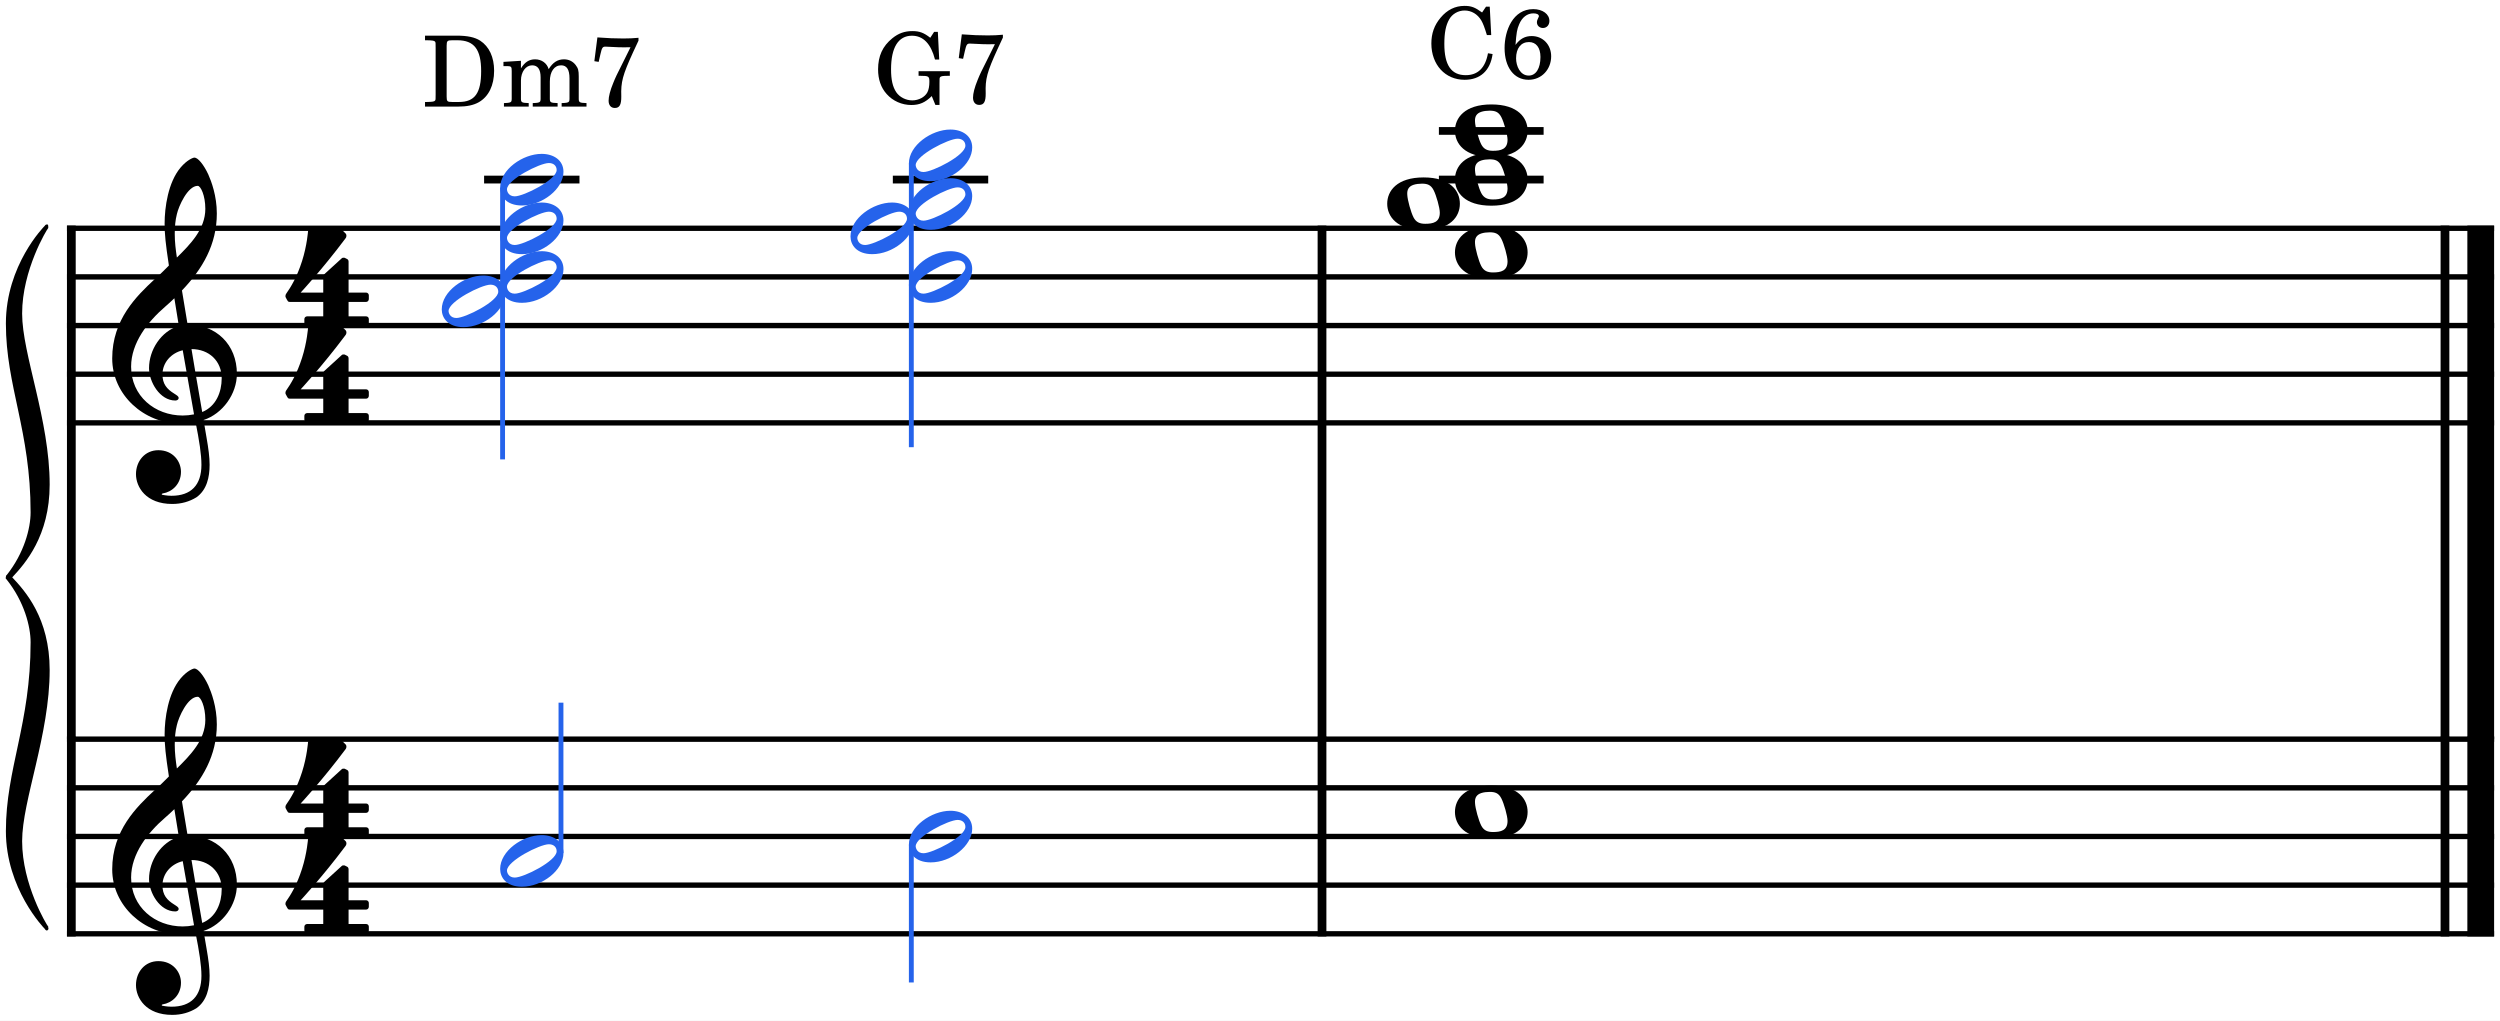
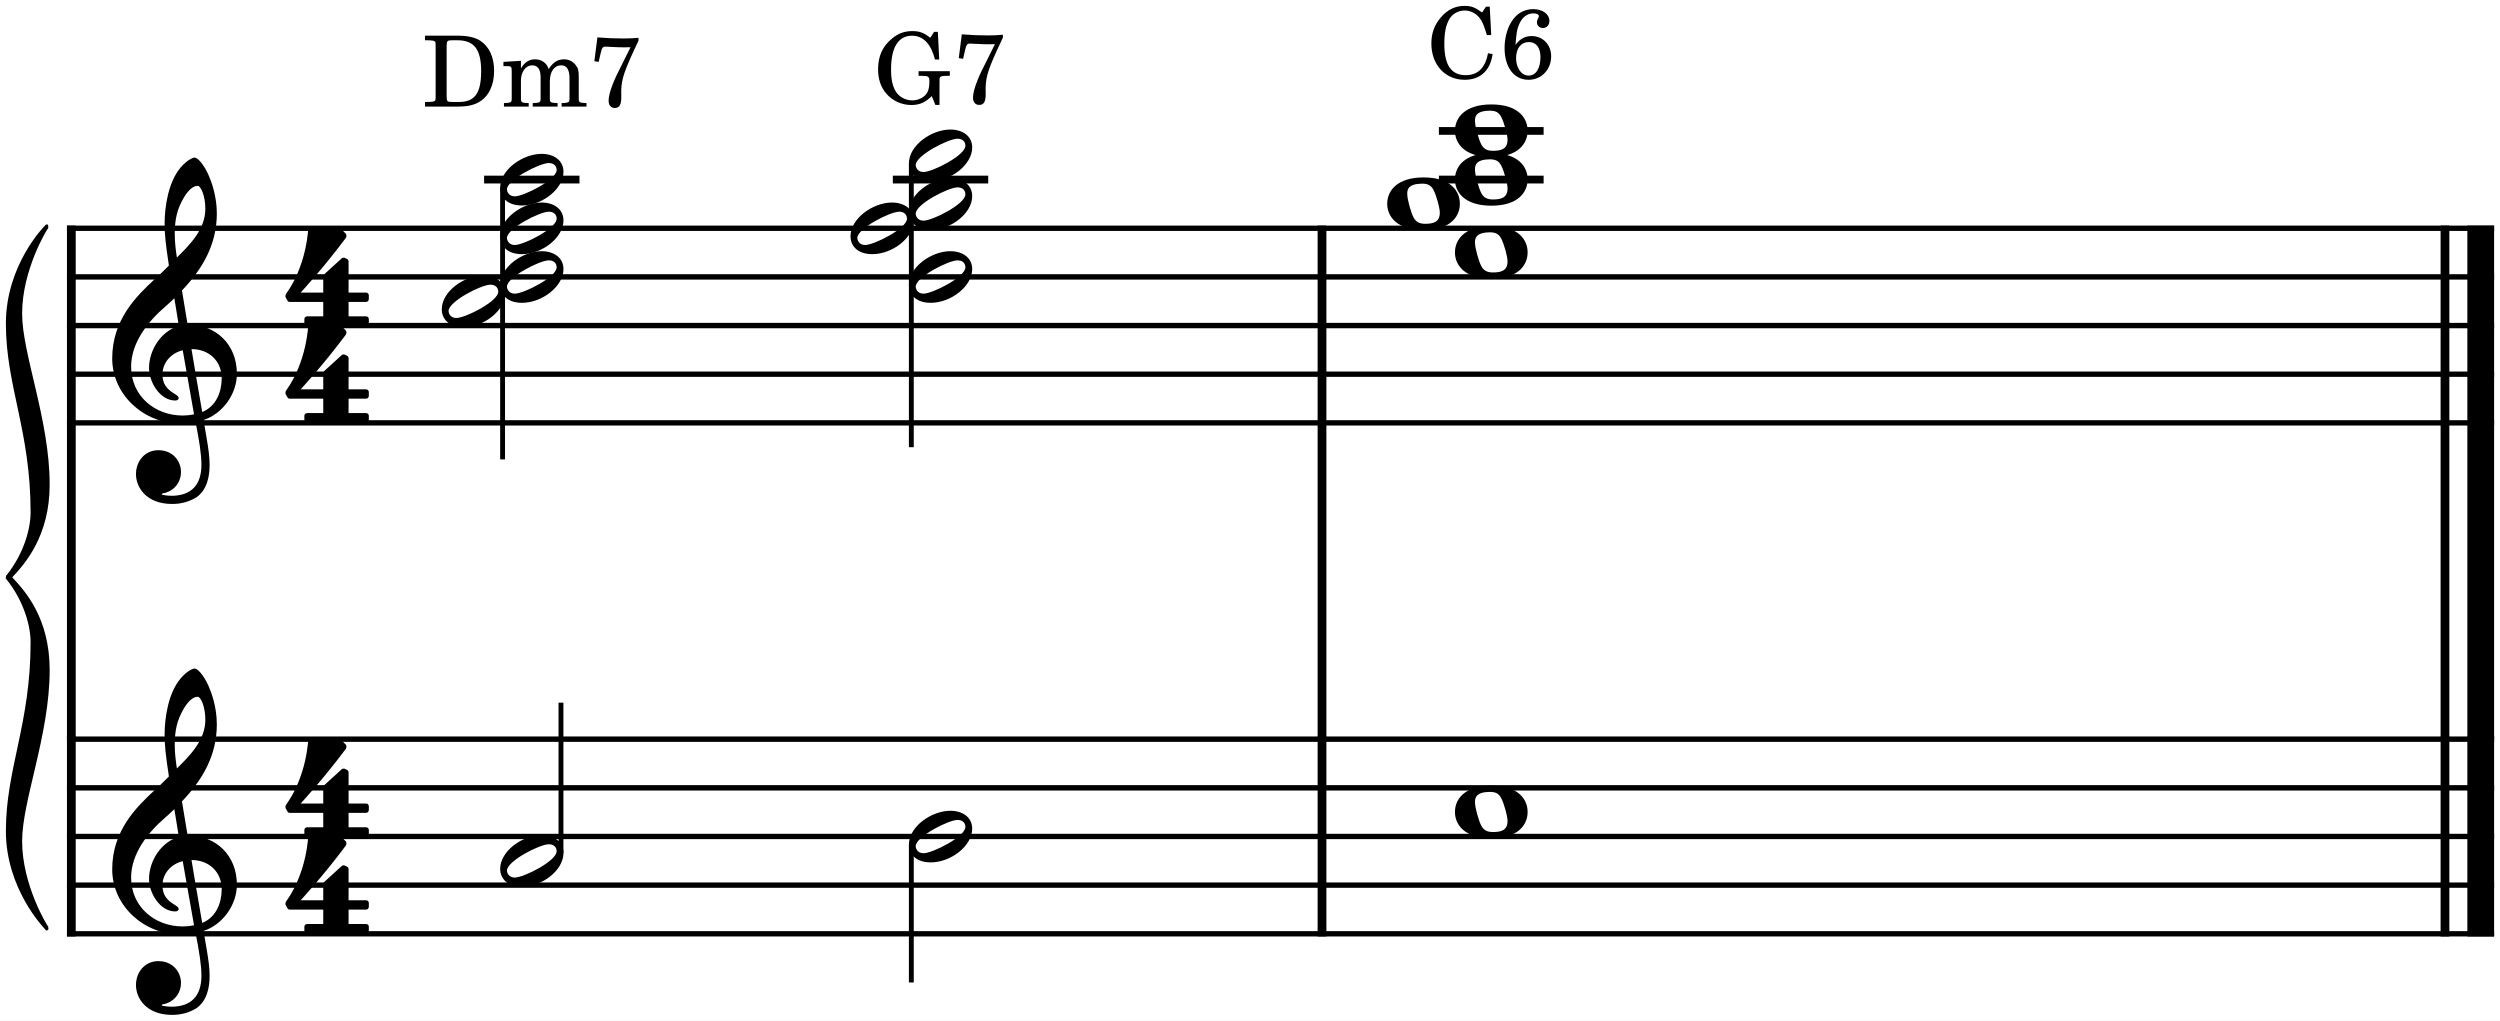
<svg xmlns="http://www.w3.org/2000/svg" width="89.911mm" height="36.708mm" viewBox="0 0 4247.78 1734.24" version="1.2" baseProfile="full">
  <path class="" fill="#ffffff" fill-rule="evenodd" d="M0,0 L4247.78,0 L4247.78,1734.24 L0,1734.24 L0,0 " />
  <polyline class="StaffLines" fill="none" stroke="#000000" stroke-width="9.09" stroke-linejoin="bevel" points="113.77,387.816 4237.78,387.816" />
  <polyline class="StaffLines" fill="none" stroke="#000000" stroke-width="9.09" stroke-linejoin="bevel" points="113.77,470.493 4237.78,470.493" />
  <polyline class="StaffLines" fill="none" stroke="#000000" stroke-width="9.09" stroke-linejoin="bevel" points="113.77,553.17 4237.78,553.17" />
  <polyline class="StaffLines" fill="none" stroke="#000000" stroke-width="9.09" stroke-linejoin="bevel" points="113.77,635.847 4237.78,635.847" />
  <polyline class="StaffLines" fill="none" stroke="#000000" stroke-width="9.09" stroke-linejoin="bevel" points="113.77,718.524 4237.78,718.524" />
  <polyline class="StaffLines" fill="none" stroke="#000000" stroke-width="9.09" stroke-linejoin="bevel" points="113.77,1255.93 4237.78,1255.93" />
  <polyline class="StaffLines" fill="none" stroke="#000000" stroke-width="9.09" stroke-linejoin="bevel" points="113.77,1338.6 4237.78,1338.6" />
  <polyline class="StaffLines" fill="none" stroke="#000000" stroke-width="9.09" stroke-linejoin="bevel" points="113.77,1421.28 4237.78,1421.28" />
  <polyline class="StaffLines" fill="none" stroke="#000000" stroke-width="9.09" stroke-linejoin="bevel" points="113.77,1503.96 4237.78,1503.96" />
  <polyline class="StaffLines" fill="none" stroke="#000000" stroke-width="9.09" stroke-linejoin="bevel" points="113.77,1586.63 4237.78,1586.63" />
  <polyline class="BarLine" fill="none" stroke="#000000" stroke-width="14.88" stroke-linejoin="bevel" points="4154.28,383.268 4154.28,1255.93" />
  <polyline class="BarLine" fill="none" stroke="#000000" stroke-width="45.47" stroke-linejoin="bevel" points="4215.04,383.268 4215.04,1255.93" />
  <polyline class="BarLine" fill="none" stroke="#000000" stroke-width="14.88" stroke-linejoin="bevel" points="121.211,383.268 121.211,1255.93" />
  <polyline class="BarLine" fill="none" stroke="#000000" stroke-width="14.88" stroke-linejoin="bevel" points="2246.24,383.268 2246.24,1255.93" />
  <polyline class="BarLine" fill="none" stroke="#000000" stroke-width="14.88" stroke-linejoin="bevel" points="4154.28,1251.38 4154.28,1591.18" />
  <polyline class="BarLine" fill="none" stroke="#000000" stroke-width="45.47" stroke-linejoin="bevel" points="4215.04,1251.38 4215.04,1591.18" />
  <polyline class="BarLine" fill="none" stroke="#000000" stroke-width="14.88" stroke-linejoin="bevel" points="121.211,1251.38 121.211,1591.18" />
  <polyline class="BarLine" fill="none" stroke="#000000" stroke-width="14.88" stroke-linejoin="bevel" points="2246.24,1251.38 2246.24,1591.18" />
  <polyline class="LedgerLine" fill="none" stroke="#000000" stroke-width="13.23" stroke-linejoin="bevel" points="1517.02,305.138 1679.08,305.138" />
  <polyline class="LedgerLine" fill="none" stroke="#000000" stroke-width="13.23" stroke-linejoin="bevel" points="2444.84,305.138 2622.78,305.138" />
  <polyline class="LedgerLine" fill="none" stroke="#000000" stroke-width="13.23" stroke-linejoin="bevel" points="2444.84,222.461 2622.78,222.461" />
  <polyline class="LedgerLine" fill="none" stroke="#000000" stroke-width="13.23" stroke-linejoin="bevel" points="822.536,305.138 984.597,305.138" />
-   <polyline class="Stem" fill="none" stroke="#2563eb" stroke-width="8.27" stroke-linejoin="bevel" points="853.953,319.028 853.953,780.532" />
-   <polyline class="Stem" fill="none" stroke="#2563eb" stroke-width="8.27" stroke-linejoin="bevel" points="1548.44,277.69 1548.44,759.863" />
-   <polyline class="Stem" fill="none" stroke="#2563eb" stroke-width="8.27" stroke-linejoin="bevel" points="1548.44,1435.17 1548.44,1669.31" />
-   <polyline class="Stem" fill="none" stroke="#2563eb" stroke-width="8.27" stroke-linejoin="bevel" points="953.166,1449.39 953.166,1193.92" />
-   <path class="Note" fill="#2563eb" d="M874.644,498.959 C863.721,498.959 861.404,490.022 861.404,487.043 C861.404,470.824 917.012,442.358 932.569,442.358 C940.513,442.358 945.809,446.992 945.809,454.274 C945.809,470.824 889.87,498.959 874.644,498.959 M920.322,426.801 C888.215,426.801 849.819,453.612 849.819,484.395 C849.819,498.628 860.08,514.516 886.891,514.516 C921.315,514.516 957.394,486.381 957.394,457.253 C957.394,437.724 940.844,426.801 920.322,426.801" />
-   <path class="Note" fill="#2563eb" d="M775.418,540.297 C764.495,540.297 762.178,531.36 762.178,528.381 C762.178,512.162 817.786,483.696 833.343,483.696 C841.287,483.696 846.583,488.33 846.583,495.612 C846.583,512.162 790.644,540.297 775.418,540.297 M821.096,468.139 C788.989,468.139 750.593,494.95 750.593,525.733 C750.593,539.966 760.854,555.854 787.665,555.854 C822.089,555.854 858.168,527.719 858.168,498.591 C858.168,479.062 841.618,468.139 821.096,468.139" />
-   <path class="Note" fill="#2563eb" d="M1569.13,292.266 C1558.21,292.266 1555.89,283.329 1555.89,280.35 C1555.89,264.131 1611.5,235.665 1627.06,235.665 C1635,235.665 1640.3,240.299 1640.3,247.581 C1640.3,264.131 1584.36,292.266 1569.13,292.266 M1614.81,220.108 C1582.7,220.108 1544.31,246.919 1544.31,277.702 C1544.31,291.935 1554.57,307.823 1581.38,307.823 C1615.8,307.823 1651.88,279.688 1651.88,250.56 C1651.88,231.031 1635.33,220.108 1614.81,220.108" />
-   <path class="Note" fill="#2563eb" d="M1569.13,374.943 C1558.21,374.943 1555.89,366.006 1555.89,363.027 C1555.89,346.808 1611.5,318.342 1627.06,318.342 C1635,318.342 1640.3,322.976 1640.3,330.258 C1640.3,346.808 1584.36,374.943 1569.13,374.943 M1614.81,302.785 C1582.7,302.785 1544.31,329.596 1544.31,360.379 C1544.31,374.612 1554.57,390.5 1581.38,390.5 C1615.8,390.5 1651.88,362.365 1651.88,333.237 C1651.88,313.708 1635.33,302.785 1614.81,302.785" />
-   <path class="Note" fill="#2563eb" d="M1469.91,416.282 C1458.98,416.282 1456.67,407.345 1456.67,404.366 C1456.67,388.147 1512.27,359.681 1527.83,359.681 C1535.78,359.681 1541.07,364.315 1541.07,371.597 C1541.07,388.147 1485.13,416.282 1469.91,416.282 M1515.58,344.124 C1483.48,344.124 1445.08,370.935 1445.08,401.718 C1445.08,415.951 1455.34,431.839 1482.15,431.839 C1516.58,431.839 1552.66,403.704 1552.66,374.576 C1552.66,355.047 1536.11,344.124 1515.58,344.124" />
-   <path class="Note" fill="#2563eb" d="M1569.13,498.959 C1558.21,498.959 1555.89,490.022 1555.89,487.043 C1555.89,470.824 1611.5,442.358 1627.06,442.358 C1635,442.358 1640.3,446.992 1640.3,454.274 C1640.3,470.824 1584.36,498.959 1569.13,498.959 M1614.81,426.801 C1582.7,426.801 1544.31,453.612 1544.31,484.395 C1544.31,498.628 1554.57,514.516 1581.38,514.516 C1615.8,514.516 1651.88,486.381 1651.88,457.253 C1651.88,437.724 1635.33,426.801 1614.81,426.801" />
-   <path class="Note" fill="#2563eb" d="M874.644,333.604 C863.721,333.604 861.404,324.667 861.404,321.688 C861.404,305.469 917.012,277.003 932.569,277.003 C940.513,277.003 945.809,281.637 945.809,288.919 C945.809,305.469 889.87,333.604 874.644,333.604 M920.322,261.446 C888.215,261.446 849.819,288.257 849.819,319.04 C849.819,333.273 860.08,349.161 886.891,349.161 C921.315,349.161 957.394,321.026 957.394,291.898 C957.394,272.369 940.844,261.446 920.322,261.446" />
-   <path class="Note" fill="#2563eb" d="M874.644,416.282 C863.721,416.282 861.404,407.345 861.404,404.366 C861.404,388.147 917.012,359.681 932.569,359.681 C940.513,359.681 945.809,364.315 945.809,371.597 C945.809,388.147 889.87,416.282 874.644,416.282 M920.322,344.124 C888.215,344.124 849.819,370.935 849.819,401.718 C849.819,415.951 860.08,431.839 886.891,431.839 C921.315,431.839 957.394,403.704 957.394,374.576 C957.394,355.047 940.844,344.124 920.322,344.124" />
+   <polyline class="Stem" fill="none" stroke="#000000" stroke-width="8.27" stroke-linejoin="bevel" points="853.953,319.028 853.953,780.532" />
+   <polyline class="Stem" fill="none" stroke="#000000" stroke-width="8.27" stroke-linejoin="bevel" points="1548.44,277.69 1548.44,759.863" />
+   <polyline class="Stem" fill="none" stroke="#000000" stroke-width="8.27" stroke-linejoin="bevel" points="1548.44,1435.17 1548.44,1669.31" />
+   <polyline class="Stem" fill="none" stroke="#000000" stroke-width="8.27" stroke-linejoin="bevel" points="953.166,1449.39 953.166,1193.92" />
+   <path class="Note" d="M874.644,498.959 C863.721,498.959 861.404,490.022 861.404,487.043 C861.404,470.824 917.012,442.358 932.569,442.358 C940.513,442.358 945.809,446.992 945.809,454.274 C945.809,470.824 889.87,498.959 874.644,498.959 M920.322,426.801 C888.215,426.801 849.819,453.612 849.819,484.395 C849.819,498.628 860.08,514.516 886.891,514.516 C921.315,514.516 957.394,486.381 957.394,457.253 C957.394,437.724 940.844,426.801 920.322,426.801" />
+   <path class="Note" d="M775.418,540.297 C764.495,540.297 762.178,531.36 762.178,528.381 C762.178,512.162 817.786,483.696 833.343,483.696 C841.287,483.696 846.583,488.33 846.583,495.612 C846.583,512.162 790.644,540.297 775.418,540.297 M821.096,468.139 C788.989,468.139 750.593,494.95 750.593,525.733 C750.593,539.966 760.854,555.854 787.665,555.854 C822.089,555.854 858.168,527.719 858.168,498.591 C858.168,479.062 841.618,468.139 821.096,468.139" />
+   <path class="Note" d="M1569.13,292.266 C1558.21,292.266 1555.89,283.329 1555.89,280.35 C1555.89,264.131 1611.5,235.665 1627.06,235.665 C1635,235.665 1640.3,240.299 1640.3,247.581 C1640.3,264.131 1584.36,292.266 1569.13,292.266 M1614.81,220.108 C1582.7,220.108 1544.31,246.919 1544.31,277.702 C1544.31,291.935 1554.57,307.823 1581.38,307.823 C1615.8,307.823 1651.88,279.688 1651.88,250.56 C1651.88,231.031 1635.33,220.108 1614.81,220.108" />
+   <path class="Note" d="M1569.13,374.943 C1558.21,374.943 1555.89,366.006 1555.89,363.027 C1555.89,346.808 1611.5,318.342 1627.06,318.342 C1635,318.342 1640.3,322.976 1640.3,330.258 C1640.3,346.808 1584.36,374.943 1569.13,374.943 M1614.81,302.785 C1582.7,302.785 1544.31,329.596 1544.31,360.379 C1544.31,374.612 1554.57,390.5 1581.38,390.5 C1615.8,390.5 1651.88,362.365 1651.88,333.237 C1651.88,313.708 1635.33,302.785 1614.81,302.785" />
+   <path class="Note" d="M1469.91,416.282 C1458.98,416.282 1456.67,407.345 1456.67,404.366 C1456.67,388.147 1512.27,359.681 1527.83,359.681 C1535.78,359.681 1541.07,364.315 1541.07,371.597 C1541.07,388.147 1485.13,416.282 1469.91,416.282 M1515.58,344.124 C1483.48,344.124 1445.08,370.935 1445.08,401.718 C1445.08,415.951 1455.34,431.839 1482.15,431.839 C1516.58,431.839 1552.66,403.704 1552.66,374.576 C1552.66,355.047 1536.11,344.124 1515.58,344.124" />
+   <path class="Note" d="M1569.13,498.959 C1558.21,498.959 1555.89,490.022 1555.89,487.043 C1555.89,470.824 1611.5,442.358 1627.06,442.358 C1635,442.358 1640.3,446.992 1640.3,454.274 C1640.3,470.824 1584.36,498.959 1569.13,498.959 M1614.81,426.801 C1582.7,426.801 1544.31,453.612 1544.31,484.395 C1544.31,498.628 1554.57,514.516 1581.38,514.516 C1615.8,514.516 1651.88,486.381 1651.88,457.253 C1651.88,437.724 1635.33,426.801 1614.81,426.801" />
+   <path class="Note" d="M874.644,333.604 C863.721,333.604 861.404,324.667 861.404,321.688 C861.404,305.469 917.012,277.003 932.569,277.003 C940.513,277.003 945.809,281.637 945.809,288.919 C945.809,305.469 889.87,333.604 874.644,333.604 M920.322,261.446 C888.215,261.446 849.819,288.257 849.819,319.04 C849.819,333.273 860.08,349.161 886.891,349.161 C921.315,349.161 957.394,321.026 957.394,291.898 C957.394,272.369 940.844,261.446 920.322,261.446" />
+   <path class="Note" d="M874.644,416.282 C863.721,416.282 861.404,407.345 861.404,404.366 C861.404,388.147 917.012,359.681 932.569,359.681 C940.513,359.681 945.809,364.315 945.809,371.597 C945.809,388.147 889.87,416.282 874.644,416.282 M920.322,344.124 C888.215,344.124 849.819,370.935 849.819,401.718 C849.819,415.951 860.08,431.839 886.891,431.839 C921.315,431.839 957.394,403.704 957.394,374.576 C957.394,355.047 940.844,344.124 920.322,344.124" />
  <path class="Note" d="M2536.67,462.916 C2527.4,462.916 2521.11,460.268 2516.81,451.993 C2512.51,443.718 2506.55,422.534 2506.22,413.597 C2505.56,404.66 2508.87,399.364 2516.81,396.716 C2520.78,395.392 2526.08,394.73 2531.04,394.73 C2540.31,394.73 2546.27,396.716 2550.9,405.653 C2555.54,414.59 2561.5,435.774 2561.5,444.049 C2561.5,460.268 2550.24,462.916 2536.67,462.916 M2534.02,384.138 C2488.35,384.138 2472.13,407.308 2472.13,428.823 C2472.13,450.338 2488.35,473.508 2534.02,473.508 C2579.7,473.508 2595.59,450.338 2595.59,428.823 C2595.59,407.308 2579.7,384.138 2534.02,384.138" />
  <path class="Note" d="M2421.57,380.239 C2412.3,380.239 2406.01,377.591 2401.71,369.316 C2397.41,361.041 2391.45,339.857 2391.12,330.92 C2390.46,321.983 2393.77,316.687 2401.71,314.039 C2405.68,312.715 2410.98,312.053 2415.94,312.053 C2425.21,312.053 2431.17,314.039 2435.8,322.976 C2440.44,331.913 2446.39,353.097 2446.39,361.372 C2446.39,377.591 2435.14,380.239 2421.57,380.239 M2418.92,301.461 C2373.24,301.461 2357.02,324.631 2357.02,346.146 C2357.02,367.661 2373.24,390.831 2418.92,390.831 C2464.6,390.831 2480.49,367.661 2480.49,346.146 C2480.49,324.631 2464.6,301.461 2418.92,301.461" />
  <path class="Note" d="M2536.67,338.9 C2527.4,338.9 2521.11,336.252 2516.81,327.977 C2512.51,319.702 2506.55,298.518 2506.22,289.581 C2505.56,280.644 2508.87,275.348 2516.81,272.7 C2520.78,271.376 2526.08,270.714 2531.04,270.714 C2540.31,270.714 2546.27,272.7 2550.9,281.637 C2555.54,290.574 2561.5,311.758 2561.5,320.033 C2561.5,336.252 2550.24,338.9 2536.67,338.9 M2534.02,260.122 C2488.35,260.122 2472.13,283.292 2472.13,304.807 C2472.13,326.322 2488.35,349.492 2534.02,349.492 C2579.7,349.492 2595.59,326.322 2595.59,304.807 C2595.59,283.292 2579.7,260.122 2534.02,260.122" />
  <path class="Note" d="M2536.67,256.223 C2527.4,256.223 2521.11,253.575 2516.81,245.3 C2512.51,237.025 2506.55,215.841 2506.22,206.904 C2505.56,197.967 2508.87,192.671 2516.81,190.023 C2520.78,188.699 2526.08,188.037 2531.04,188.037 C2540.31,188.037 2546.27,190.023 2550.9,198.96 C2555.54,207.897 2561.5,229.081 2561.5,237.356 C2561.5,253.575 2550.24,256.223 2536.67,256.223 M2534.02,177.445 C2488.35,177.445 2472.13,200.615 2472.13,222.13 C2472.13,243.645 2488.35,266.815 2534.02,266.815 C2579.7,266.815 2595.59,243.645 2595.59,222.13 C2595.59,200.615 2579.7,177.445 2534.02,177.445" />
-   <path class="Note" fill="#2563eb" d="M874.644,1491.08 C863.721,1491.08 861.404,1482.15 861.404,1479.17 C861.404,1462.95 917.012,1434.48 932.569,1434.48 C940.513,1434.48 945.809,1439.12 945.809,1446.4 C945.809,1462.95 889.87,1491.08 874.644,1491.08 M920.322,1418.93 C888.215,1418.93 849.819,1445.74 849.819,1476.52 C849.819,1490.75 860.08,1506.64 886.891,1506.64 C921.315,1506.64 957.394,1478.51 957.394,1449.38 C957.394,1429.85 940.844,1418.93 920.322,1418.93" />
-   <path class="Note" fill="#2563eb" d="M1569.13,1449.75 C1558.21,1449.75 1555.89,1440.81 1555.89,1437.83 C1555.89,1421.61 1611.5,1393.15 1627.06,1393.15 C1635,1393.15 1640.3,1397.78 1640.3,1405.06 C1640.3,1421.61 1584.36,1449.75 1569.13,1449.75 M1614.81,1377.59 C1582.7,1377.59 1544.31,1404.4 1544.31,1435.18 C1544.31,1449.42 1554.57,1465.3 1581.38,1465.3 C1615.8,1465.3 1651.88,1437.17 1651.88,1408.04 C1651.88,1388.51 1635.33,1377.59 1614.81,1377.59" />
+   <path class="Note" d="M874.644,1491.08 C863.721,1491.08 861.404,1482.15 861.404,1479.17 C861.404,1462.95 917.012,1434.48 932.569,1434.48 C940.513,1434.48 945.809,1439.12 945.809,1446.4 C945.809,1462.95 889.87,1491.08 874.644,1491.08 M920.322,1418.93 C888.215,1418.93 849.819,1445.74 849.819,1476.52 C849.819,1490.75 860.08,1506.64 886.891,1506.64 C921.315,1506.64 957.394,1478.51 957.394,1449.38 C957.394,1429.85 940.844,1418.93 920.322,1418.93" />
+   <path class="Note" d="M1569.13,1449.75 C1558.21,1449.75 1555.89,1440.81 1555.89,1437.83 C1555.89,1421.61 1611.5,1393.15 1627.06,1393.15 C1635,1393.15 1640.3,1397.78 1640.3,1405.06 C1640.3,1421.61 1584.36,1449.75 1569.13,1449.75 M1614.81,1377.59 C1582.7,1377.59 1544.31,1404.4 1544.31,1435.18 C1544.31,1449.42 1554.57,1465.3 1581.38,1465.3 C1615.8,1465.3 1651.88,1437.17 1651.88,1408.04 C1651.88,1388.51 1635.33,1377.59 1614.81,1377.59" />
  <path class="Note" d="M2536.67,1413.7 C2527.4,1413.7 2521.11,1411.06 2516.81,1402.78 C2512.51,1394.51 2506.55,1373.32 2506.22,1364.38 C2505.56,1355.45 2508.87,1350.15 2516.81,1347.5 C2520.78,1346.18 2526.08,1345.52 2531.04,1345.52 C2540.31,1345.52 2546.27,1347.5 2550.9,1356.44 C2555.54,1365.38 2561.5,1386.56 2561.5,1394.84 C2561.5,1411.06 2550.24,1413.7 2536.67,1413.7 M2534.02,1334.93 C2488.35,1334.93 2472.13,1358.1 2472.13,1379.61 C2472.13,1401.13 2488.35,1424.3 2534.02,1424.3 C2579.7,1424.3 2595.59,1401.13 2595.59,1379.61 C2595.59,1358.1 2579.7,1334.93 2534.02,1334.93" />
  <path class="Clef" d="M329.679,704.033 C323.059,705.357 316.77,706.019 310.481,706.019 C263.148,706.019 222.766,672.919 222.766,622.938 C222.766,582.556 251.232,546.477 280.36,521.321 C285.987,516.356 291.283,511.722 296.248,506.757 C299.227,524.631 301.544,540.188 303.861,553.759 C273.74,562.696 253.218,594.472 253.218,625.586 C253.218,648.756 271.423,680.532 297.903,680.532 C300.551,680.532 303.53,679.208 303.53,676.229 C303.53,673.25 300.22,671.595 296.248,668.947 C283.339,661.003 276.057,652.397 276.057,636.178 C276.057,615.987 290.952,599.768 310.481,595.134 L329.679,704.033 M300.551,363.765 C303.53,350.525 318.756,315.77 335.968,315.77 C340.933,315.77 348.877,331.989 348.877,354.828 C348.877,389.252 323.39,415.07 300.551,437.578 C298.565,424.338 296.91,411.429 296.91,397.527 C296.91,385.28 297.903,374.026 300.551,363.765 M376.681,642.798 C376.681,666.299 367.082,690.462 343.581,700.061 C336.63,660.341 327.693,607.712 325.376,593.148 C355.166,593.148 376.681,613.339 376.681,642.798 M231.041,805.65 C231.041,827.496 247.922,856.293 292.607,856.293 C308.164,856.293 321.735,852.321 333.651,845.039 C351.525,832.461 356.159,810.615 356.159,789.762 C356.159,776.853 354.173,761.958 350.863,743.091 C349.87,736.471 347.884,726.541 345.898,713.632 C378.336,703.04 402.499,669.278 402.499,635.185 C402.499,585.204 367.082,551.442 318.756,551.442 C315.446,531.582 312.136,512.053 309.157,493.517 C344.243,456.776 368.406,415.401 368.406,362.772 C368.406,332.651 359.138,308.157 353.842,296.241 C345.898,279.36 336.299,267.775 330.341,267.775 C328.024,267.775 317.763,271.747 306.84,284.656 C285.656,309.812 279.698,352.18 279.698,379.984 C279.698,397.858 281.353,414.077 286.98,451.149 C286.649,451.48 269.437,469.023 262.486,474.65 C232.365,502.785 190.659,542.836 190.659,609.036 C190.659,670.933 244.612,719.59 306.178,719.59 C315.777,719.59 324.714,718.597 332.327,717.273 C338.616,749.049 342.257,772.219 342.257,789.762 C342.257,824.186 324.714,842.391 291.283,842.391 C283.339,842.391 276.388,840.736 275.726,840.736 C275.395,840.405 274.733,840.074 274.733,839.743 C274.733,839.081 275.395,838.75 276.388,838.419 C291.945,836.102 307.502,822.862 307.502,801.678 C307.502,783.804 293.931,764.937 269.106,764.937 C245.936,764.937 231.041,783.804 231.041,805.65" />
  <path class="Clef" d="M329.679,1572.14 C323.059,1573.47 316.77,1574.13 310.481,1574.13 C263.148,1574.13 222.766,1541.03 222.766,1491.05 C222.766,1450.67 251.232,1414.59 280.36,1389.43 C285.987,1384.47 291.283,1379.83 296.248,1374.87 C299.227,1392.74 301.544,1408.3 303.861,1421.87 C273.74,1430.81 253.218,1462.58 253.218,1493.7 C253.218,1516.87 271.423,1548.64 297.903,1548.64 C300.551,1548.64 303.53,1547.32 303.53,1544.34 C303.53,1541.36 300.22,1539.71 296.248,1537.06 C283.339,1529.11 276.057,1520.51 276.057,1504.29 C276.057,1484.1 290.952,1467.88 310.481,1463.24 L329.679,1572.14 M300.551,1231.88 C303.53,1218.64 318.756,1183.88 335.968,1183.88 C340.933,1183.88 348.877,1200.1 348.877,1222.94 C348.877,1257.36 323.39,1283.18 300.551,1305.69 C298.565,1292.45 296.91,1279.54 296.91,1265.64 C296.91,1253.39 297.903,1242.14 300.551,1231.88 M376.681,1510.91 C376.681,1534.41 367.082,1558.57 343.581,1568.17 C336.63,1528.45 327.693,1475.82 325.376,1461.26 C355.166,1461.26 376.681,1481.45 376.681,1510.91 M231.041,1673.76 C231.041,1695.61 247.922,1724.4 292.607,1724.4 C308.164,1724.4 321.735,1720.43 333.651,1713.15 C351.525,1700.57 356.159,1678.73 356.159,1657.87 C356.159,1644.96 354.173,1630.07 350.863,1611.2 C349.87,1604.58 347.884,1594.65 345.898,1581.74 C378.336,1571.15 402.499,1537.39 402.499,1503.3 C402.499,1453.31 367.082,1419.55 318.756,1419.55 C315.446,1399.69 312.136,1380.16 309.157,1361.63 C344.243,1324.89 368.406,1283.51 368.406,1230.88 C368.406,1200.76 359.138,1176.27 353.842,1164.35 C345.898,1147.47 336.299,1135.89 330.341,1135.89 C328.024,1135.89 317.763,1139.86 306.84,1152.77 C285.656,1177.92 279.698,1220.29 279.698,1248.09 C279.698,1265.97 281.353,1282.19 286.98,1319.26 C286.649,1319.59 269.437,1337.13 262.486,1342.76 C232.365,1370.9 190.659,1410.95 190.659,1477.15 C190.659,1539.04 244.612,1587.7 306.178,1587.7 C315.777,1587.7 324.714,1586.71 332.327,1585.38 C338.616,1617.16 342.257,1640.33 342.257,1657.87 C342.257,1692.3 324.714,1710.5 291.283,1710.5 C283.339,1710.5 276.388,1708.85 275.726,1708.85 C275.395,1708.52 274.733,1708.18 274.733,1707.85 C274.733,1707.19 275.395,1706.86 276.388,1706.53 C291.945,1704.21 307.502,1690.97 307.502,1669.79 C307.502,1651.91 293.931,1633.05 269.106,1633.05 C245.936,1633.05 231.041,1651.91 231.041,1673.76" />
  <path class="TimeSig" d="M549.234,513.015 L549.234,537.509 L521.761,537.509 C519.444,537.509 517.127,539.495 517.127,542.143 L517.127,548.432 C517.127,551.08 519.444,553.066 521.761,553.066 L622.054,553.066 C624.702,553.066 626.688,551.08 626.688,548.432 L626.688,542.143 C626.688,539.495 624.702,537.509 622.054,537.509 L592.264,537.509 L592.264,513.015 L622.054,513.015 C624.702,513.015 626.688,510.698 626.688,508.05 L626.688,501.761 C626.688,499.444 624.702,497.127 622.054,497.127 L592.264,497.127 L592.264,444.498 C592.264,442.512 591.271,440.857 589.947,440.195 L585.975,438.209 C585.313,437.878 584.982,437.878 584.32,437.878 C582.996,437.878 581.672,437.878 580.679,438.871 L550.558,466.344 C549.565,467.337 549.234,468.661 549.234,469.985 L549.234,497.127 L510.838,497.127 C510.838,497.127 547.91,457.407 586.968,405.109 C588.292,403.454 588.623,401.799 588.623,400.475 C588.623,398.82 587.961,397.496 587.63,397.165 L580.348,389.883 C579.355,389.221 578.362,388.559 577.038,388.559 C575.052,388.559 530.367,388.559 527.719,388.559 C525.402,388.559 523.747,390.545 523.416,392.531 C523.416,392.531 521.761,417.025 513.155,443.836 C504.549,470.647 494.619,487.197 486.013,499.444 C486.013,499.444 485.02,501.099 485.02,503.085 C485.02,503.747 485.02,504.409 485.351,505.071 C486.344,507.388 488.661,511.029 488.661,511.029 C488.661,511.029 489.323,513.015 492.302,513.015 L549.234,513.015 " />
  <path class="TimeSig" d="M549.234,677.398 L549.234,701.892 L521.761,701.892 C519.444,701.892 517.127,703.878 517.127,706.526 L517.127,712.815 C517.127,715.463 519.444,717.449 521.761,717.449 L622.054,717.449 C624.702,717.449 626.688,715.463 626.688,712.815 L626.688,706.526 C626.688,703.878 624.702,701.892 622.054,701.892 L592.264,701.892 L592.264,677.398 L622.054,677.398 C624.702,677.398 626.688,675.081 626.688,672.433 L626.688,666.144 C626.688,663.827 624.702,661.51 622.054,661.51 L592.264,661.51 L592.264,608.881 C592.264,606.895 591.271,605.24 589.947,604.578 L585.975,602.592 C585.313,602.261 584.982,602.261 584.32,602.261 C582.996,602.261 581.672,602.261 580.679,603.254 L550.558,630.727 C549.565,631.72 549.234,633.044 549.234,634.368 L549.234,661.51 L510.838,661.51 C510.838,661.51 547.91,621.79 586.968,569.492 C588.292,567.837 588.623,566.182 588.623,564.858 C588.623,563.203 587.961,561.879 587.63,561.548 L580.348,554.266 C579.355,553.604 578.362,552.942 577.038,552.942 C575.052,552.942 530.367,552.942 527.719,552.942 C525.402,552.942 523.747,554.928 523.416,556.914 C523.416,556.914 521.761,581.408 513.155,608.219 C504.549,635.03 494.619,651.58 486.013,663.827 C486.013,663.827 485.02,665.482 485.02,667.468 C485.02,668.13 485.02,668.792 485.351,669.454 C486.344,671.771 488.661,675.412 488.661,675.412 C488.661,675.412 489.323,677.398 492.302,677.398 L549.234,677.398 " />
  <path class="TimeSig" d="M549.234,1381.13 L549.234,1405.62 L521.761,1405.62 C519.444,1405.62 517.127,1407.61 517.127,1410.25 L517.127,1416.54 C517.127,1419.19 519.444,1421.18 521.761,1421.18 L622.054,1421.18 C624.702,1421.18 626.688,1419.19 626.688,1416.54 L626.688,1410.25 C626.688,1407.61 624.702,1405.62 622.054,1405.62 L592.264,1405.62 L592.264,1381.13 L622.054,1381.13 C624.702,1381.13 626.688,1378.81 626.688,1376.16 L626.688,1369.87 C626.688,1367.55 624.702,1365.24 622.054,1365.24 L592.264,1365.24 L592.264,1312.61 C592.264,1310.62 591.271,1308.97 589.947,1308.31 L585.975,1306.32 C585.313,1305.99 584.982,1305.99 584.32,1305.99 C582.996,1305.99 581.672,1305.99 580.679,1306.98 L550.558,1334.45 C549.565,1335.45 549.234,1336.77 549.234,1338.1 L549.234,1365.24 L510.838,1365.24 C510.838,1365.24 547.91,1325.52 586.968,1273.22 C588.292,1271.56 588.623,1269.91 588.623,1268.59 C588.623,1266.93 587.961,1265.61 587.63,1265.28 L580.348,1257.99 C579.355,1257.33 578.362,1256.67 577.038,1256.67 C575.052,1256.67 530.367,1256.67 527.719,1256.67 C525.402,1256.67 523.747,1258.66 523.416,1260.64 C523.416,1260.64 521.761,1285.14 513.155,1311.95 C504.549,1338.76 494.619,1355.31 486.013,1367.55 C486.013,1367.55 485.02,1369.21 485.02,1371.2 C485.02,1371.86 485.02,1372.52 485.351,1373.18 C486.344,1375.5 488.661,1379.14 488.661,1379.14 C488.661,1379.14 489.323,1381.13 492.302,1381.13 L549.234,1381.13 " />
  <path class="TimeSig" d="M549.234,1545.51 L549.234,1570 L521.761,1570 C519.444,1570 517.127,1571.99 517.127,1574.64 L517.127,1580.93 C517.127,1583.57 519.444,1585.56 521.761,1585.56 L622.054,1585.56 C624.702,1585.56 626.688,1583.57 626.688,1580.93 L626.688,1574.64 C626.688,1571.99 624.702,1570 622.054,1570 L592.264,1570 L592.264,1545.51 L622.054,1545.51 C624.702,1545.51 626.688,1543.19 626.688,1540.54 L626.688,1534.25 C626.688,1531.94 624.702,1529.62 622.054,1529.62 L592.264,1529.62 L592.264,1476.99 C592.264,1475.01 591.271,1473.35 589.947,1472.69 L585.975,1470.7 C585.313,1470.37 584.982,1470.37 584.32,1470.37 C582.996,1470.37 581.672,1470.37 580.679,1471.36 L550.558,1498.84 C549.565,1499.83 549.234,1501.15 549.234,1502.48 L549.234,1529.62 L510.838,1529.62 C510.838,1529.62 547.91,1489.9 586.968,1437.6 C588.292,1435.95 588.623,1434.29 588.623,1432.97 C588.623,1431.31 587.961,1429.99 587.63,1429.66 L580.348,1422.38 C579.355,1421.71 578.362,1421.05 577.038,1421.05 C575.052,1421.05 530.367,1421.05 527.719,1421.05 C525.402,1421.05 523.747,1423.04 523.416,1425.02 C523.416,1425.02 521.761,1449.52 513.155,1476.33 C504.549,1503.14 494.619,1519.69 486.013,1531.94 C486.013,1531.94 485.02,1533.59 485.02,1535.58 C485.02,1536.24 485.02,1536.9 485.351,1537.56 C486.344,1539.88 488.661,1543.52 488.661,1543.52 C488.661,1543.52 489.323,1545.51 492.302,1545.51 L549.234,1545.51 " />
  <path class="Harmony" d="M722.159,181.123 L778.271,181.123 C793.134,181.123 804.49,178.785 813.341,173.775 C830.208,164.256 839.56,145.218 839.56,120.168 C839.56,97.122 831.21,79.086 815.846,69.066 C806.661,63.221 794.303,60.549 775.265,60.549 L722.159,60.549 L722.159,68.398 L725.332,68.398 C734.684,68.565 737.857,69.066 739.193,70.736 C740.195,72.239 740.195,72.573 740.195,81.09 L740.195,160.582 C740.195,169.099 740.195,169.433 739.193,170.936 C737.857,172.606 734.684,173.107 725.332,173.274 L722.159,173.274 L722.159,181.123 M768.418,173.274 C759.901,173.274 758.899,172.272 758.899,164.089 L758.899,77.75 C758.899,69.567 760.068,68.398 768.418,68.398 L777.102,68.398 C805.659,68.398 817.516,83.929 817.516,120.836 C817.516,158.244 806.828,173.274 779.774,173.274 L768.418,173.274 " />
  <path class="Harmony" d="M885.149,103.301 L855.423,105.138 L855.423,112.319 L862.27,112.319 C868.616,112.486 869.451,113.488 869.451,120.669 L869.451,168.431 C869.284,170.936 869.117,171.938 868.449,172.773 C867.28,174.276 864.107,174.944 856.926,175.111 L856.258,175.111 L856.258,181.123 L898.342,181.123 L898.342,175.111 L897.674,175.111 C886.652,174.777 885.149,173.942 885.149,167.763 L885.149,136.868 C885.149,122.005 893.332,110.983 904.187,110.983 C913.706,110.983 918.549,117.83 918.549,131.357 L918.549,168.598 C918.382,170.769 918.215,171.938 917.38,172.773 C916.378,174.276 913.038,174.944 905.857,175.111 L905.189,175.111 L905.189,181.123 L947.44,181.123 L947.44,175.111 L946.772,175.111 C935.75,174.777 934.247,173.942 934.247,167.93 L934.247,138.371 C934.247,121.671 941.762,110.983 953.452,110.983 C962.971,110.983 967.647,118.164 967.647,133.194 L967.647,168.431 C967.48,170.769 967.313,171.938 966.478,172.773 C965.476,174.276 962.136,174.944 954.955,175.111 L954.287,175.111 L954.287,181.123 L996.538,181.123 L996.538,175.111 L995.87,175.111 C984.848,174.777 983.345,173.942 983.345,167.763 L983.345,129.854 C983.345,119.5 982.343,115.993 978.001,110.315 C973.158,104.136 966.311,100.796 958.295,100.796 C947.44,100.796 939.424,105.973 932.243,117.496 C929.404,107.476 920.386,100.796 909.197,100.796 C899.01,100.796 891.662,105.639 885.149,116.16 L885.149,103.301 " />
  <path class="Harmony" d="M1009.87,103.969 L1017.22,105.138 L1020.23,91.945 C1022.73,80.923 1023.9,79.253 1028.74,79.253 C1029.58,79.253 1030.91,79.253 1032.42,79.42 C1052.96,80.422 1052.96,80.422 1060.64,80.422 C1062.81,80.422 1066.65,80.422 1071.33,80.255 L1059.97,103.134 C1047.61,127.683 1046.11,130.689 1041.94,141.043 C1036.76,153.568 1034.09,164.089 1034.09,171.103 C1034.09,178.785 1038.1,183.461 1044.61,183.461 C1052.62,183.461 1055.8,178.117 1055.63,163.588 C1054.8,139.54 1057.8,127.85 1075.67,88.772 C1078.68,82.259 1081.85,75.579 1084.86,69.066 L1084.86,64.223 C1074.84,65.058 1069.49,65.392 1059.14,65.392 C1044.61,65.392 1033.09,64.891 1015.05,63.555 L1009.87,103.969 " />
  <path class="Harmony" d="M1593.5,54.169 L1587.15,54.169 L1580.64,64.189 C1569.78,55.672 1562.43,52.833 1550.24,52.833 C1537.05,52.833 1526.7,56.507 1516.17,65.024 C1499.64,78.384 1491.96,95.251 1491.96,117.796 C1491.96,134.83 1496.8,149.025 1506.66,159.88 C1517.01,171.57 1532.37,178.417 1548.41,178.417 C1562.43,178.417 1572.29,174.075 1583.14,163.22 L1589.32,178.25 L1596.33,178.25 L1596.33,141.51 C1596.33,132.993 1596.33,132.659 1597.34,131.156 C1598.84,129.319 1601.85,128.818 1611.36,128.818 L1613.87,128.818 L1613.87,120.969 L1560.76,120.969 L1560.76,128.818 L1563.94,128.818 C1577.96,128.818 1579.13,129.653 1579.13,139.005 C1579.13,146.186 1577.96,152.699 1575.79,156.707 C1571.62,164.89 1560.93,170.568 1550.08,170.568 C1539.22,170.568 1528.53,165.057 1522.85,156.707 C1516.68,147.355 1514,135.665 1514,117.796 C1514,80.555 1526.36,60.682 1549.57,60.682 C1568.61,60.682 1581.81,74.376 1588.65,101.096 L1595.83,101.096 L1593.5,54.169 " />
  <path class="Harmony" d="M1629.05,98.758 L1636.4,99.927 L1639.4,86.734 C1641.91,75.712 1643.08,74.042 1647.92,74.042 C1648.75,74.042 1650.09,74.042 1651.59,74.209 C1672.13,75.211 1672.13,75.211 1679.82,75.211 C1681.99,75.211 1685.83,75.211 1690.5,75.044 L1679.15,97.923 C1666.79,122.472 1665.29,125.478 1661.11,135.832 C1655.94,148.357 1653.26,158.878 1653.26,165.892 C1653.26,173.574 1657.27,178.25 1663.78,178.25 C1671.8,178.25 1674.97,172.906 1674.81,158.377 C1673.97,134.329 1676.98,122.639 1694.85,83.561 C1697.85,77.048 1701.03,70.368 1704.03,63.855 L1704.03,59.012 C1694.01,59.847 1688.67,60.181 1678.31,60.181 C1663.78,60.181 1652.26,59.68 1634.23,58.344 L1629.05,98.758 " />
  <path class="Harmony" d="M2531.24,11.335 L2524.9,11.335 L2518.22,21.188 C2506.03,12.337 2499.85,9.999 2488.32,9.999 C2472.46,9.999 2458.93,16.679 2447.74,30.039 C2437.05,42.731 2432.04,56.759 2432.04,73.96 C2432.04,110.032 2455.59,135.583 2488.49,135.583 C2515.21,135.583 2532.24,119.885 2536.09,91.829 L2528.24,90.493 C2523.73,115.376 2511.04,127.734 2490.49,127.734 C2465.78,127.734 2454.09,110.7 2454.09,74.628 C2454.09,55.59 2456.59,43.065 2462.27,33.045 C2467.45,23.693 2477.64,17.848 2488.49,17.848 C2500.18,17.848 2510.53,24.027 2516.88,34.715 C2520.05,40.226 2522.39,46.405 2526.4,59.598 L2533.75,59.598 L2531.24,11.335 " />
  <path class="Harmony" d="M2574.99,76.298 C2576.66,55.423 2577.49,49.912 2581.17,41.395 C2586.01,29.538 2594.86,22.691 2605.38,22.691 C2611.23,22.691 2614.73,24.528 2614.73,27.534 C2614.73,28.202 2614.57,28.703 2613.9,29.872 C2612.23,33.045 2611.39,35.55 2611.39,37.888 C2611.39,43.399 2615.74,47.574 2621.58,47.574 C2628.09,47.574 2632.6,42.564 2632.6,35.55 C2632.6,24.027 2621.08,15.51 2605.21,15.51 C2570.48,15.51 2556.45,52.083 2556.45,81.642 C2556.45,114.374 2572.48,135.583 2597.2,135.583 C2619.58,135.583 2635.61,117.714 2635.61,95.67 C2635.61,75.964 2621.58,61.268 2602.54,61.268 C2591.19,61.268 2582.84,65.777 2574.99,76.298 M2597.87,71.455 C2610.06,71.455 2617.41,80.974 2617.41,96.839 C2617.41,116.211 2609.72,128.402 2597.53,128.402 C2582.67,128.402 2575.99,111.869 2575.99,99.177 C2575.99,81.976 2584.34,71.455 2597.87,71.455" />
  <path class="Bracket" transform="matrix(3.625,0,0,3.65971,10,1586.63)" d="M2.979,-165.5 C8.937,-171.789 20.522,-184.698 20.522,-208.53 C20.522,-238.651 7.613,-269.103 7.613,-287.97 C7.613,-308.161 19.198,-327.028 19.86,-327.69 C19.86,-328.021 19.86,-328.021 19.86,-328.352 C19.86,-328.683 19.86,-329.014 19.529,-329.345 C19.198,-329.345 18.536,-329.345 18.205,-328.683 C17.874,-328.352 0,-310.478 0,-283.336 C0,-254.208 11.585,-233.686 11.585,-195.621 C11.585,-188.339 8.606,-176.754 0.331,-166.493 C0,-166.493 0,-165.831 0,-165.5 C-0.331,-165.169 0,-164.838 0.331,-164.507 C8.606,-154.246 11.585,-142.661 11.585,-135.379 C11.585,-97.314 0,-76.792 0,-47.664 C0,-20.853 17.874,-2.648 18.205,-2.317 C18.536,-1.655 19.198,-1.324 19.529,-1.655 C19.86,-1.986 20.191,-2.317 19.86,-2.648 C19.86,-2.648 19.86,-2.979 19.86,-3.31 C19.198,-3.972 7.613,-22.839 7.613,-43.03 C7.613,-61.897 20.522,-92.349 20.522,-122.47 C20.522,-146.633 8.937,-159.211 2.979,-165.5" />
</svg>
